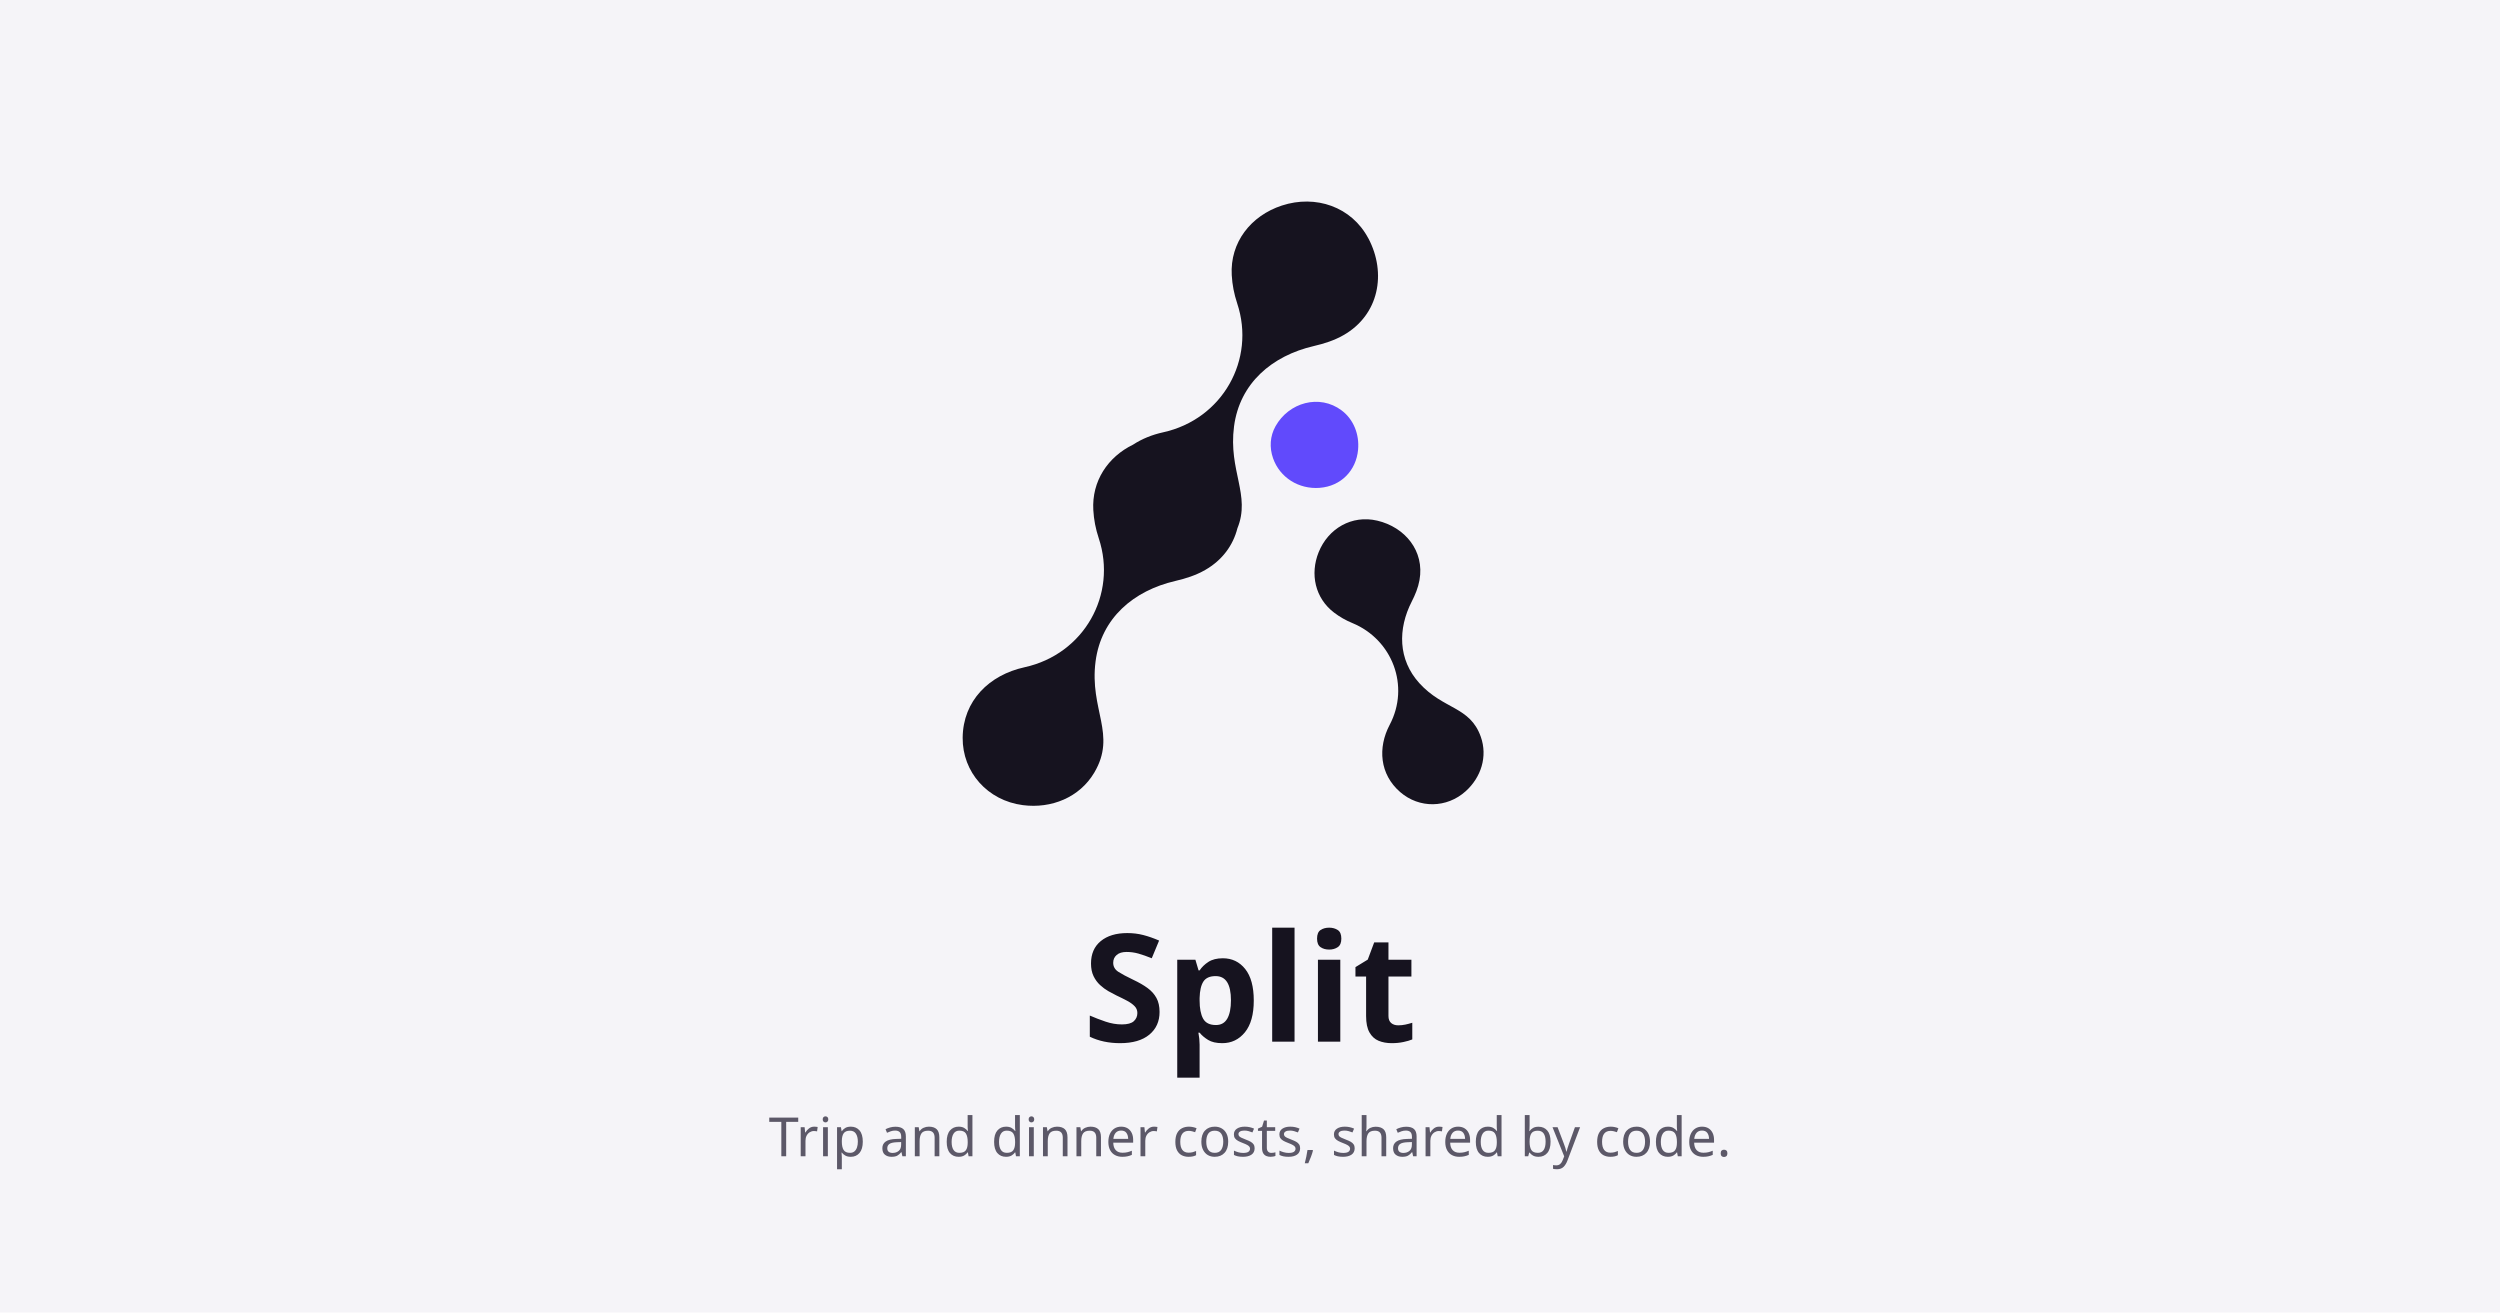
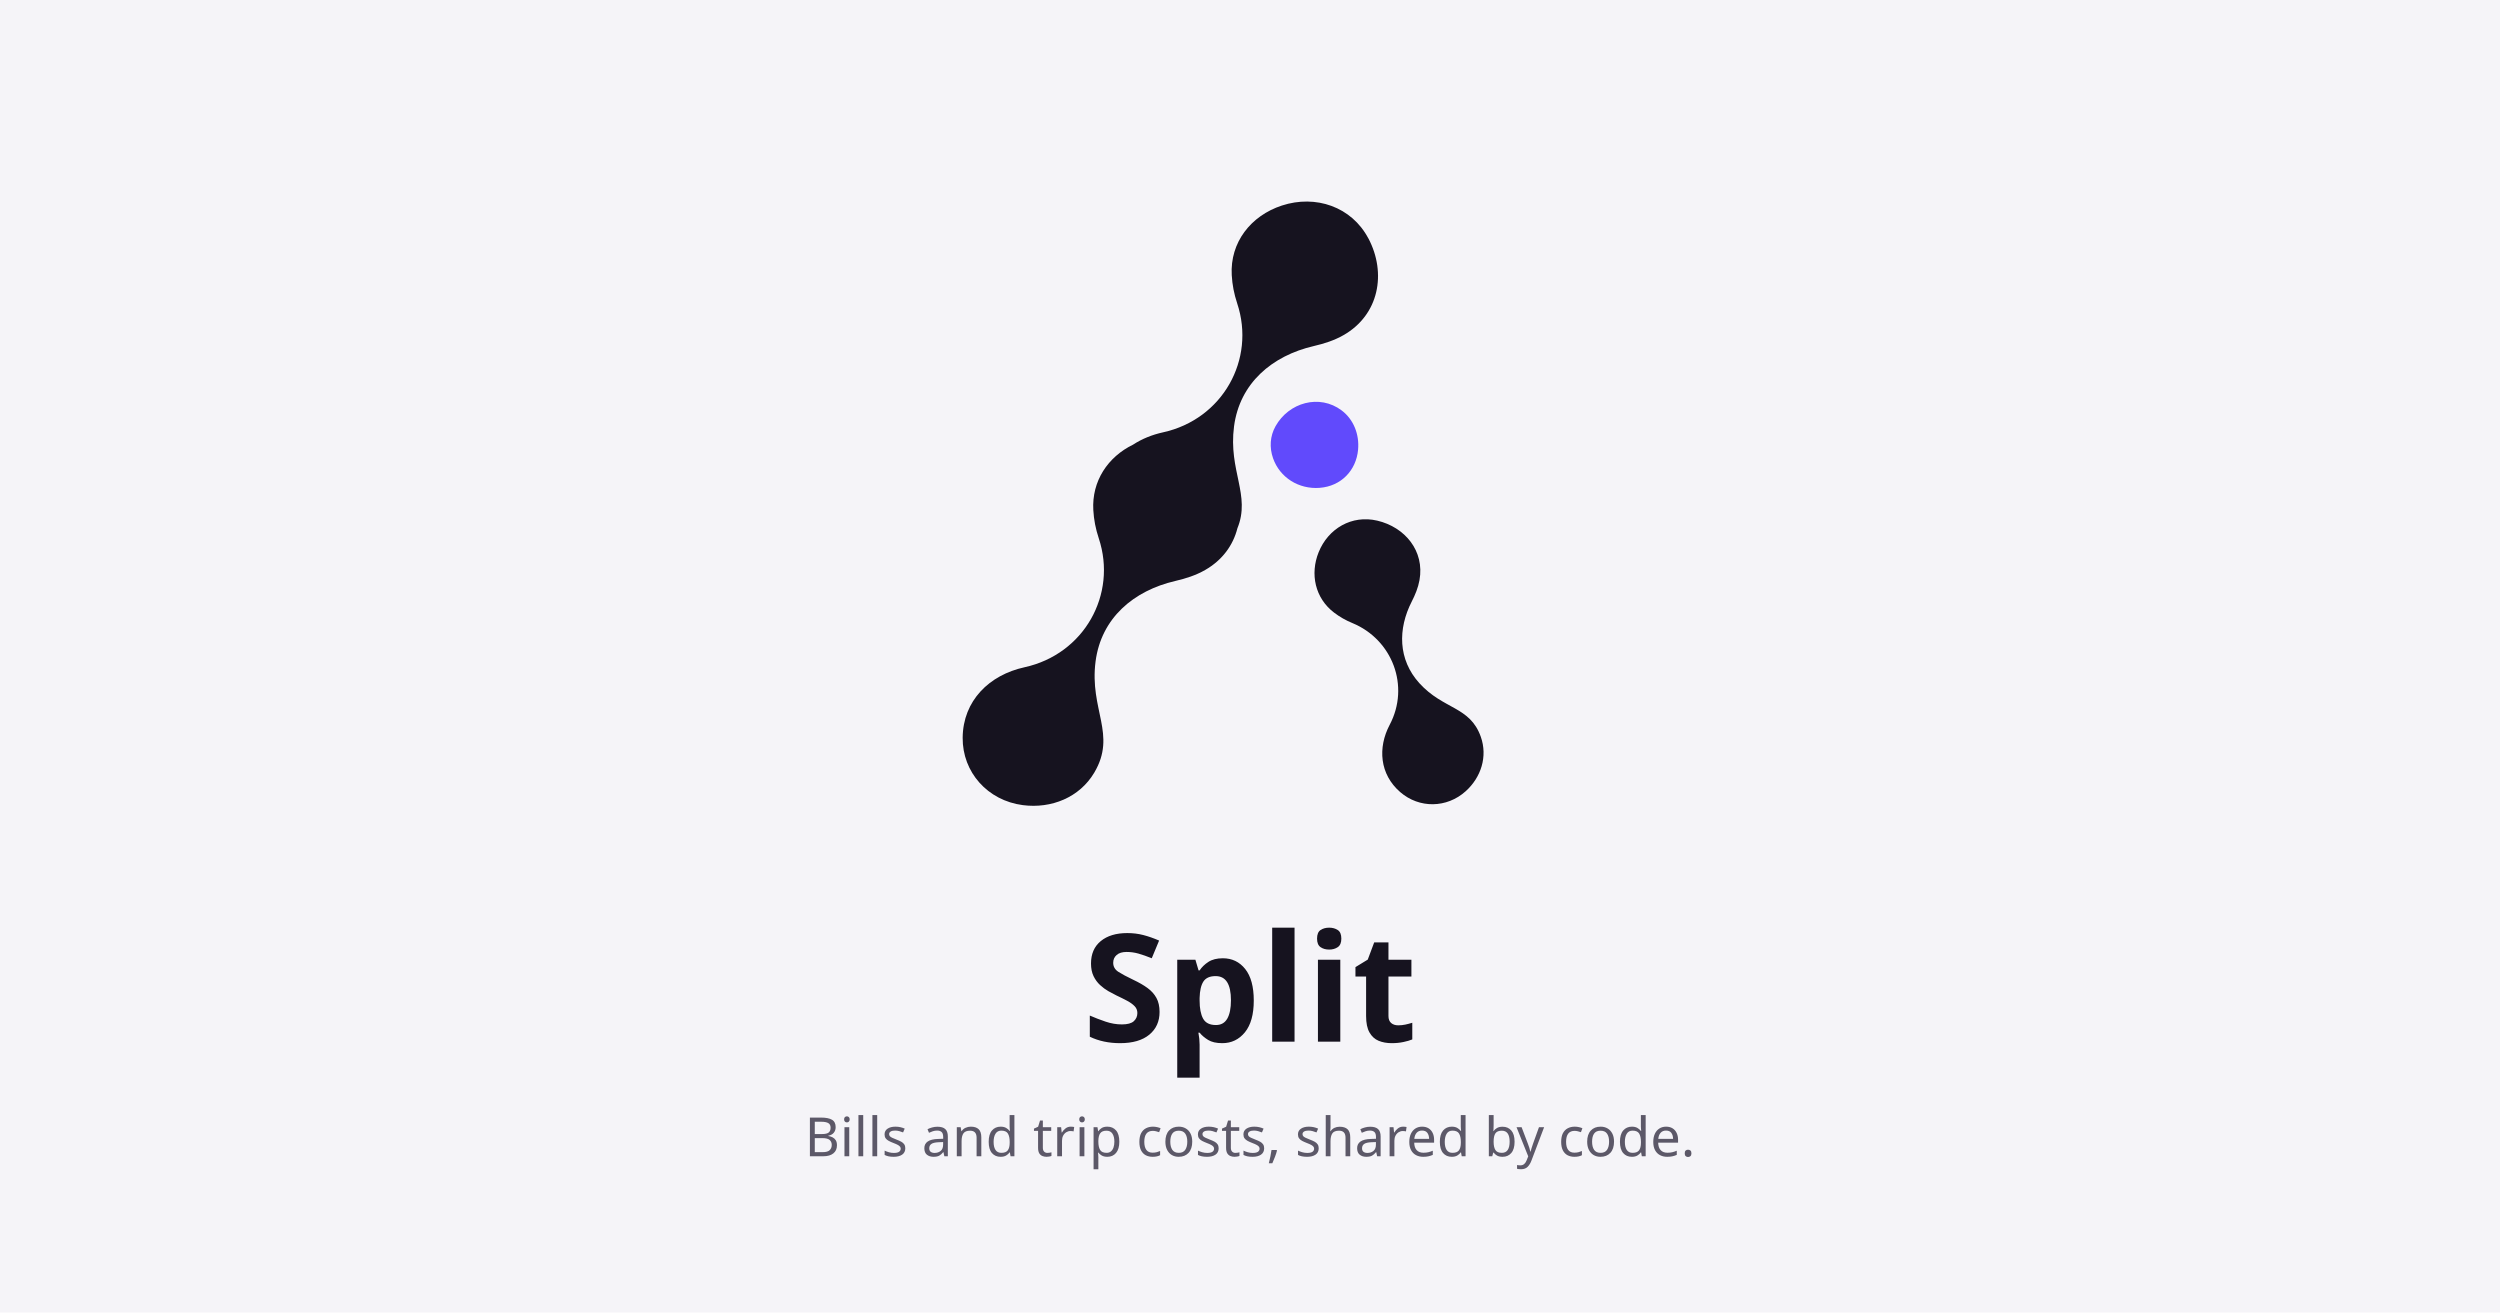
<svg xmlns="http://www.w3.org/2000/svg" width="1200" height="630" viewBox="0 0 1200 630" fill="none">
  <rect width="1200" height="630" fill="#f5f4f8" />
  <g transform="translate(462 96) scale(0.9)">
    <path d="M216.457 20.49C207.557 3.6 188.367 -2.96 170.317 2.96C153.777 8.39 142.607 22.63 143.597 40.08C143.887 45.2 144.817 50.07 146.517 55.19C156.437 85.08 138.717 116.95 106.917 123.92C101.047 125.21 95.637 127.43 90.977 130.47C77.527 137.01 68.887 149.93 69.767 165.36C70.057 170.48 70.987 175.35 72.687 180.47C82.607 210.36 64.887 242.23 33.087 249.2C14.297 253.31 0.257 267.01 0.087 286.79C-0.073 305.18 13.407 320.31 32.197 322.74C47.407 324.71 62.467 318.63 70.297 305.37C82.377 284.91 67.597 271.91 70.977 246.04C73.997 222.95 91.277 208.34 113.527 203.17C119.097 201.88 124.407 200.19 129.397 197.34C138.657 192.05 144.347 184.05 146.617 175.09C153.847 157.36 141.717 144.46 144.817 120.76C147.837 97.67 165.117 83.06 187.367 77.89C192.937 76.6 198.247 74.91 203.237 72.06C222.197 61.22 226.247 39 216.487 20.49H216.457Z" fill="#16131f" />
    <path d="M243.691 257.73C256.531 271.86 270.641 269.96 276.421 286.27C280.171 296.84 276.551 307.95 268.381 315.31C258.291 324.41 243.581 324.58 233.421 315.76C222.481 306.27 221.381 292.11 227.831 279.9C238.751 259.24 229.231 234.43 207.971 225.65C204.331 224.15 201.181 222.34 198.191 220.07C188.011 212.33 185.271 199.47 189.941 187.86C195.041 175.2 207.621 167.84 221.171 171C236.021 174.47 246.521 187.22 243.731 202.72C243.001 206.79 241.471 210.49 239.601 214.15C232.131 228.75 232.231 245.11 243.691 257.73Z" fill="#16131f" />
    <path d="M190.517 153.52C179.377 154.37 169.257 148.08 165.627 137.73C163.617 131.99 164.007 125.92 166.937 120.67C174.037 107.96 190.387 103.35 202.207 112.22C208.597 117.02 211.727 125.02 210.977 133.2C209.957 144.23 201.947 152.64 190.517 153.51V153.52Z" fill="#614afc" />
  </g>
  <text x="600" y="500" text-anchor="middle" font-family="'Plus Jakarta Sans', system-ui, sans-serif" font-size="72" font-weight="700" fill="#16131f">Split</text>
-   <text x="600" y="555" text-anchor="middle" font-family="'DM Sans', system-ui, sans-serif" font-size="26" fill="#5c5868">Trip and dinner costs, shared by code.</text>
+   <text x="600" y="555" text-anchor="middle" font-family="'DM Sans', system-ui, sans-serif" font-size="26" fill="#5c5868">Bills and trip costs, shared by code.</text>
</svg>
